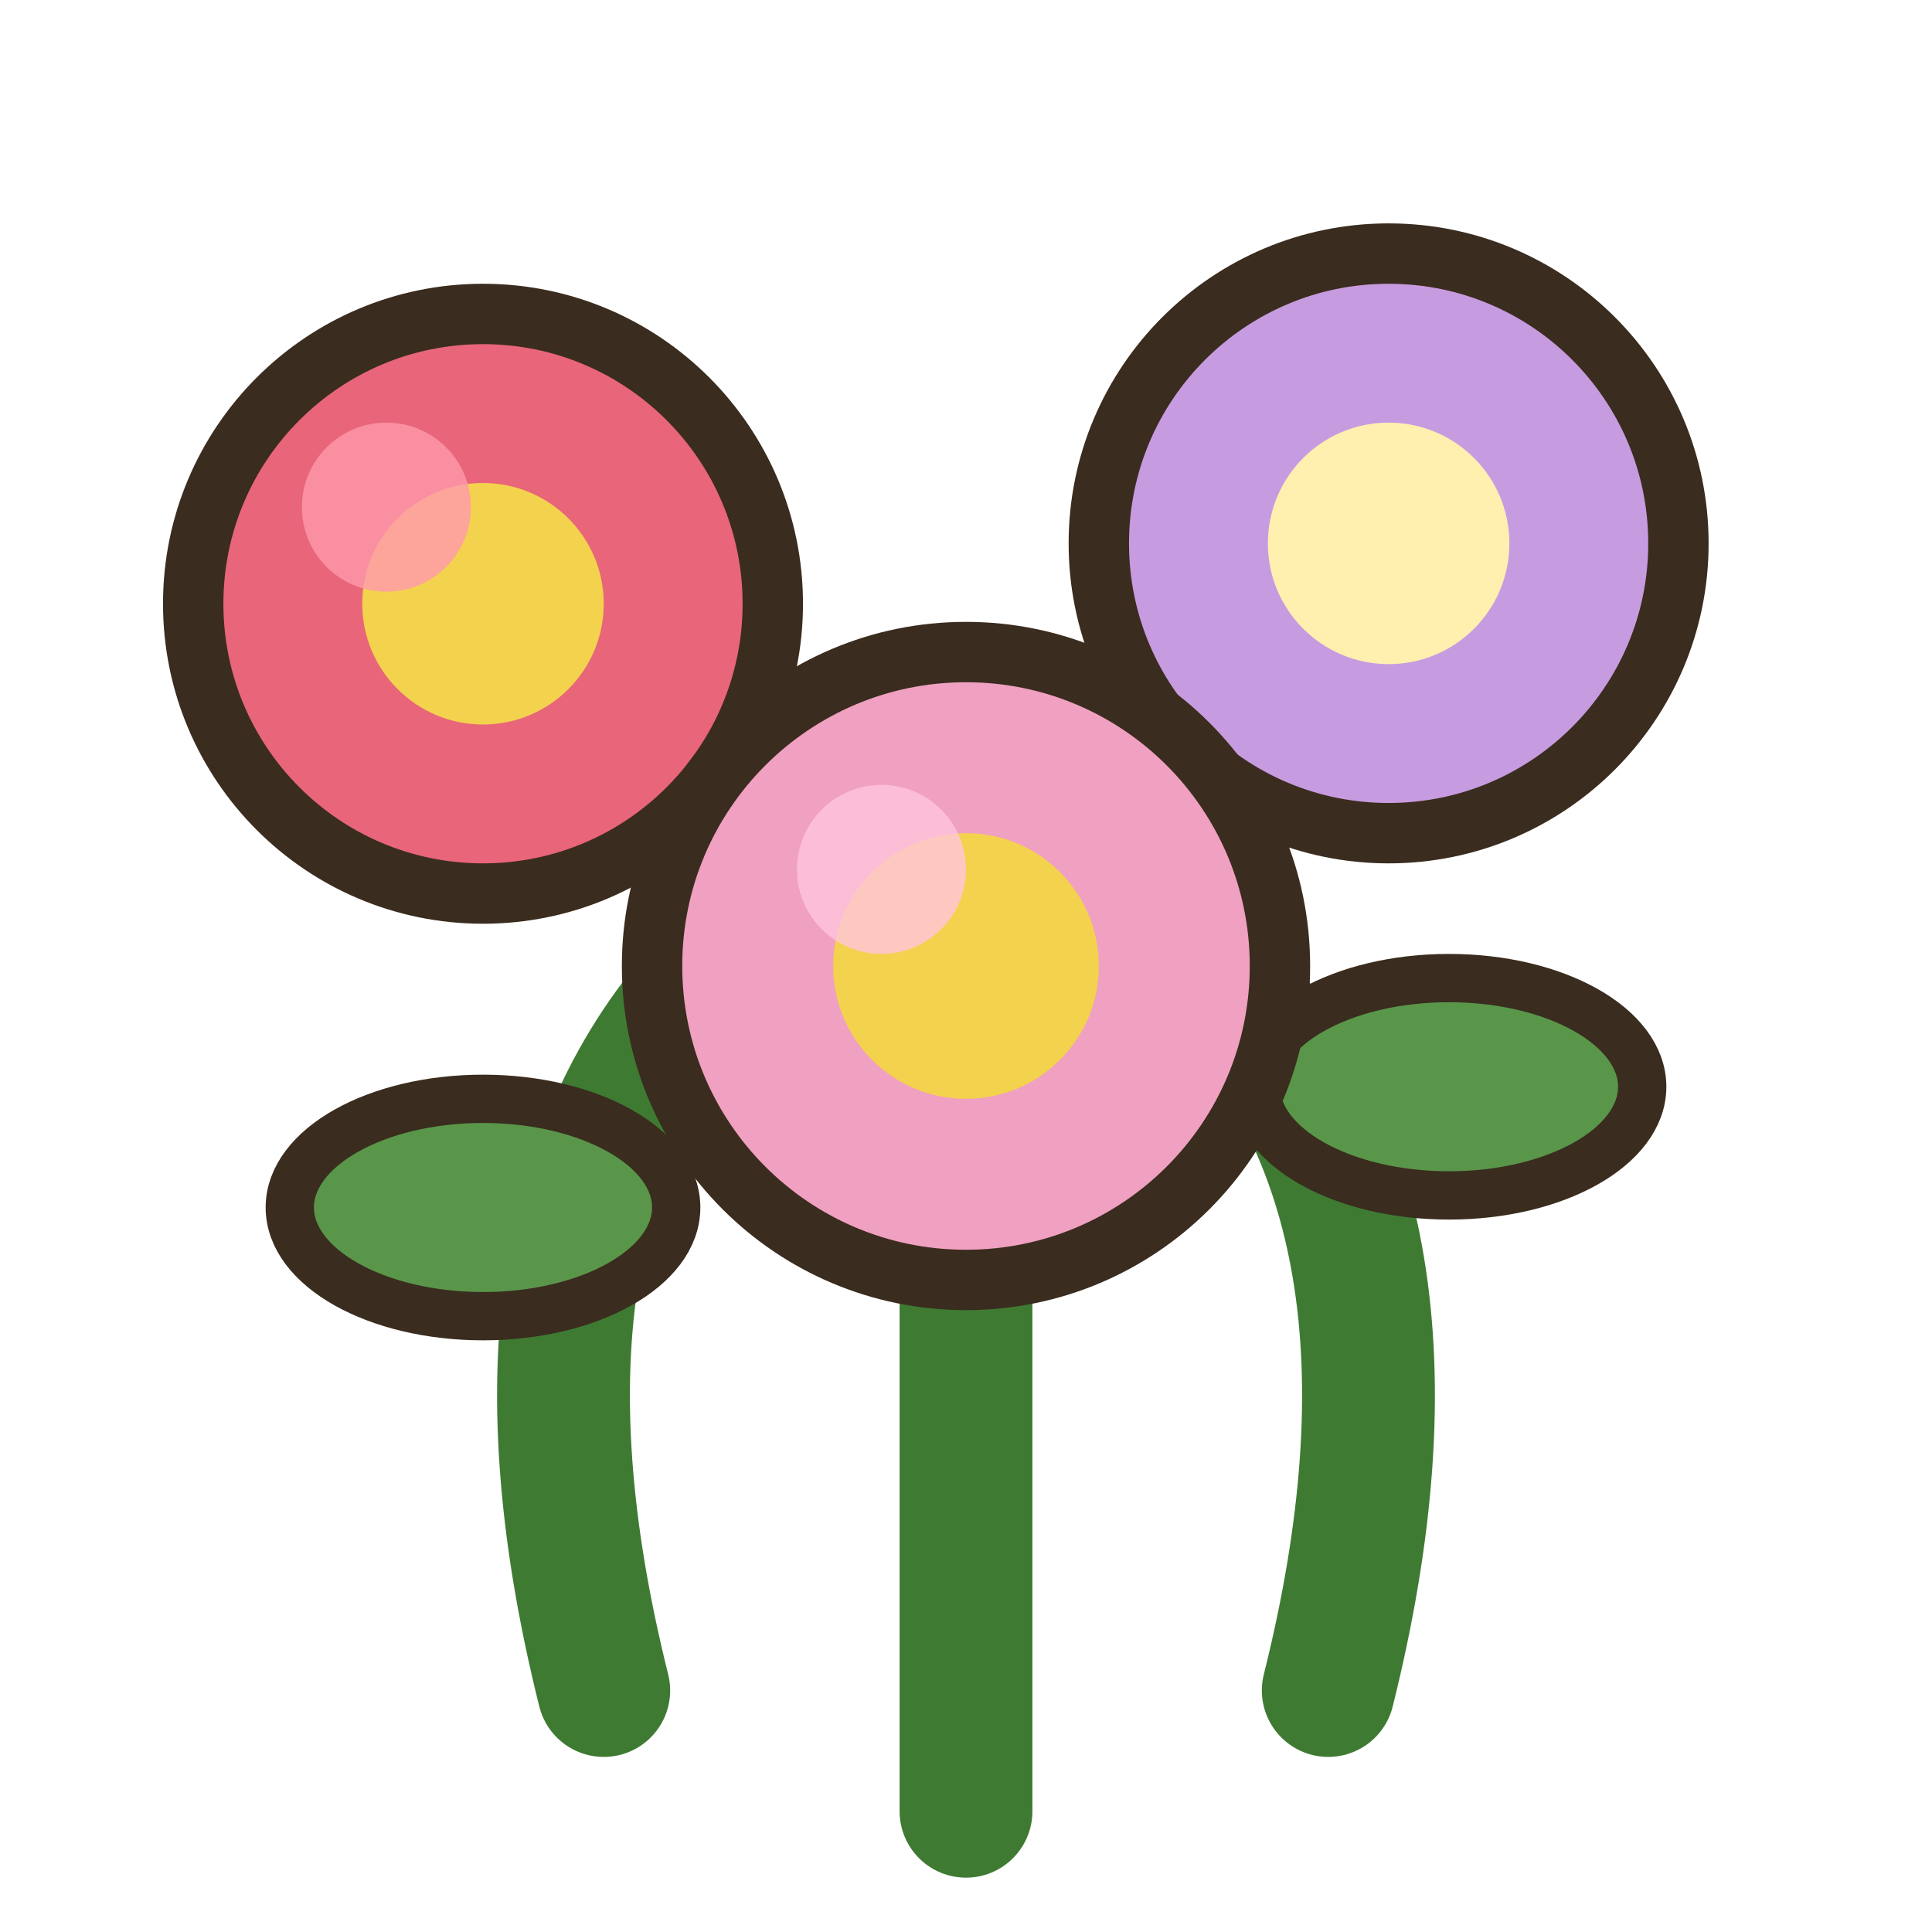
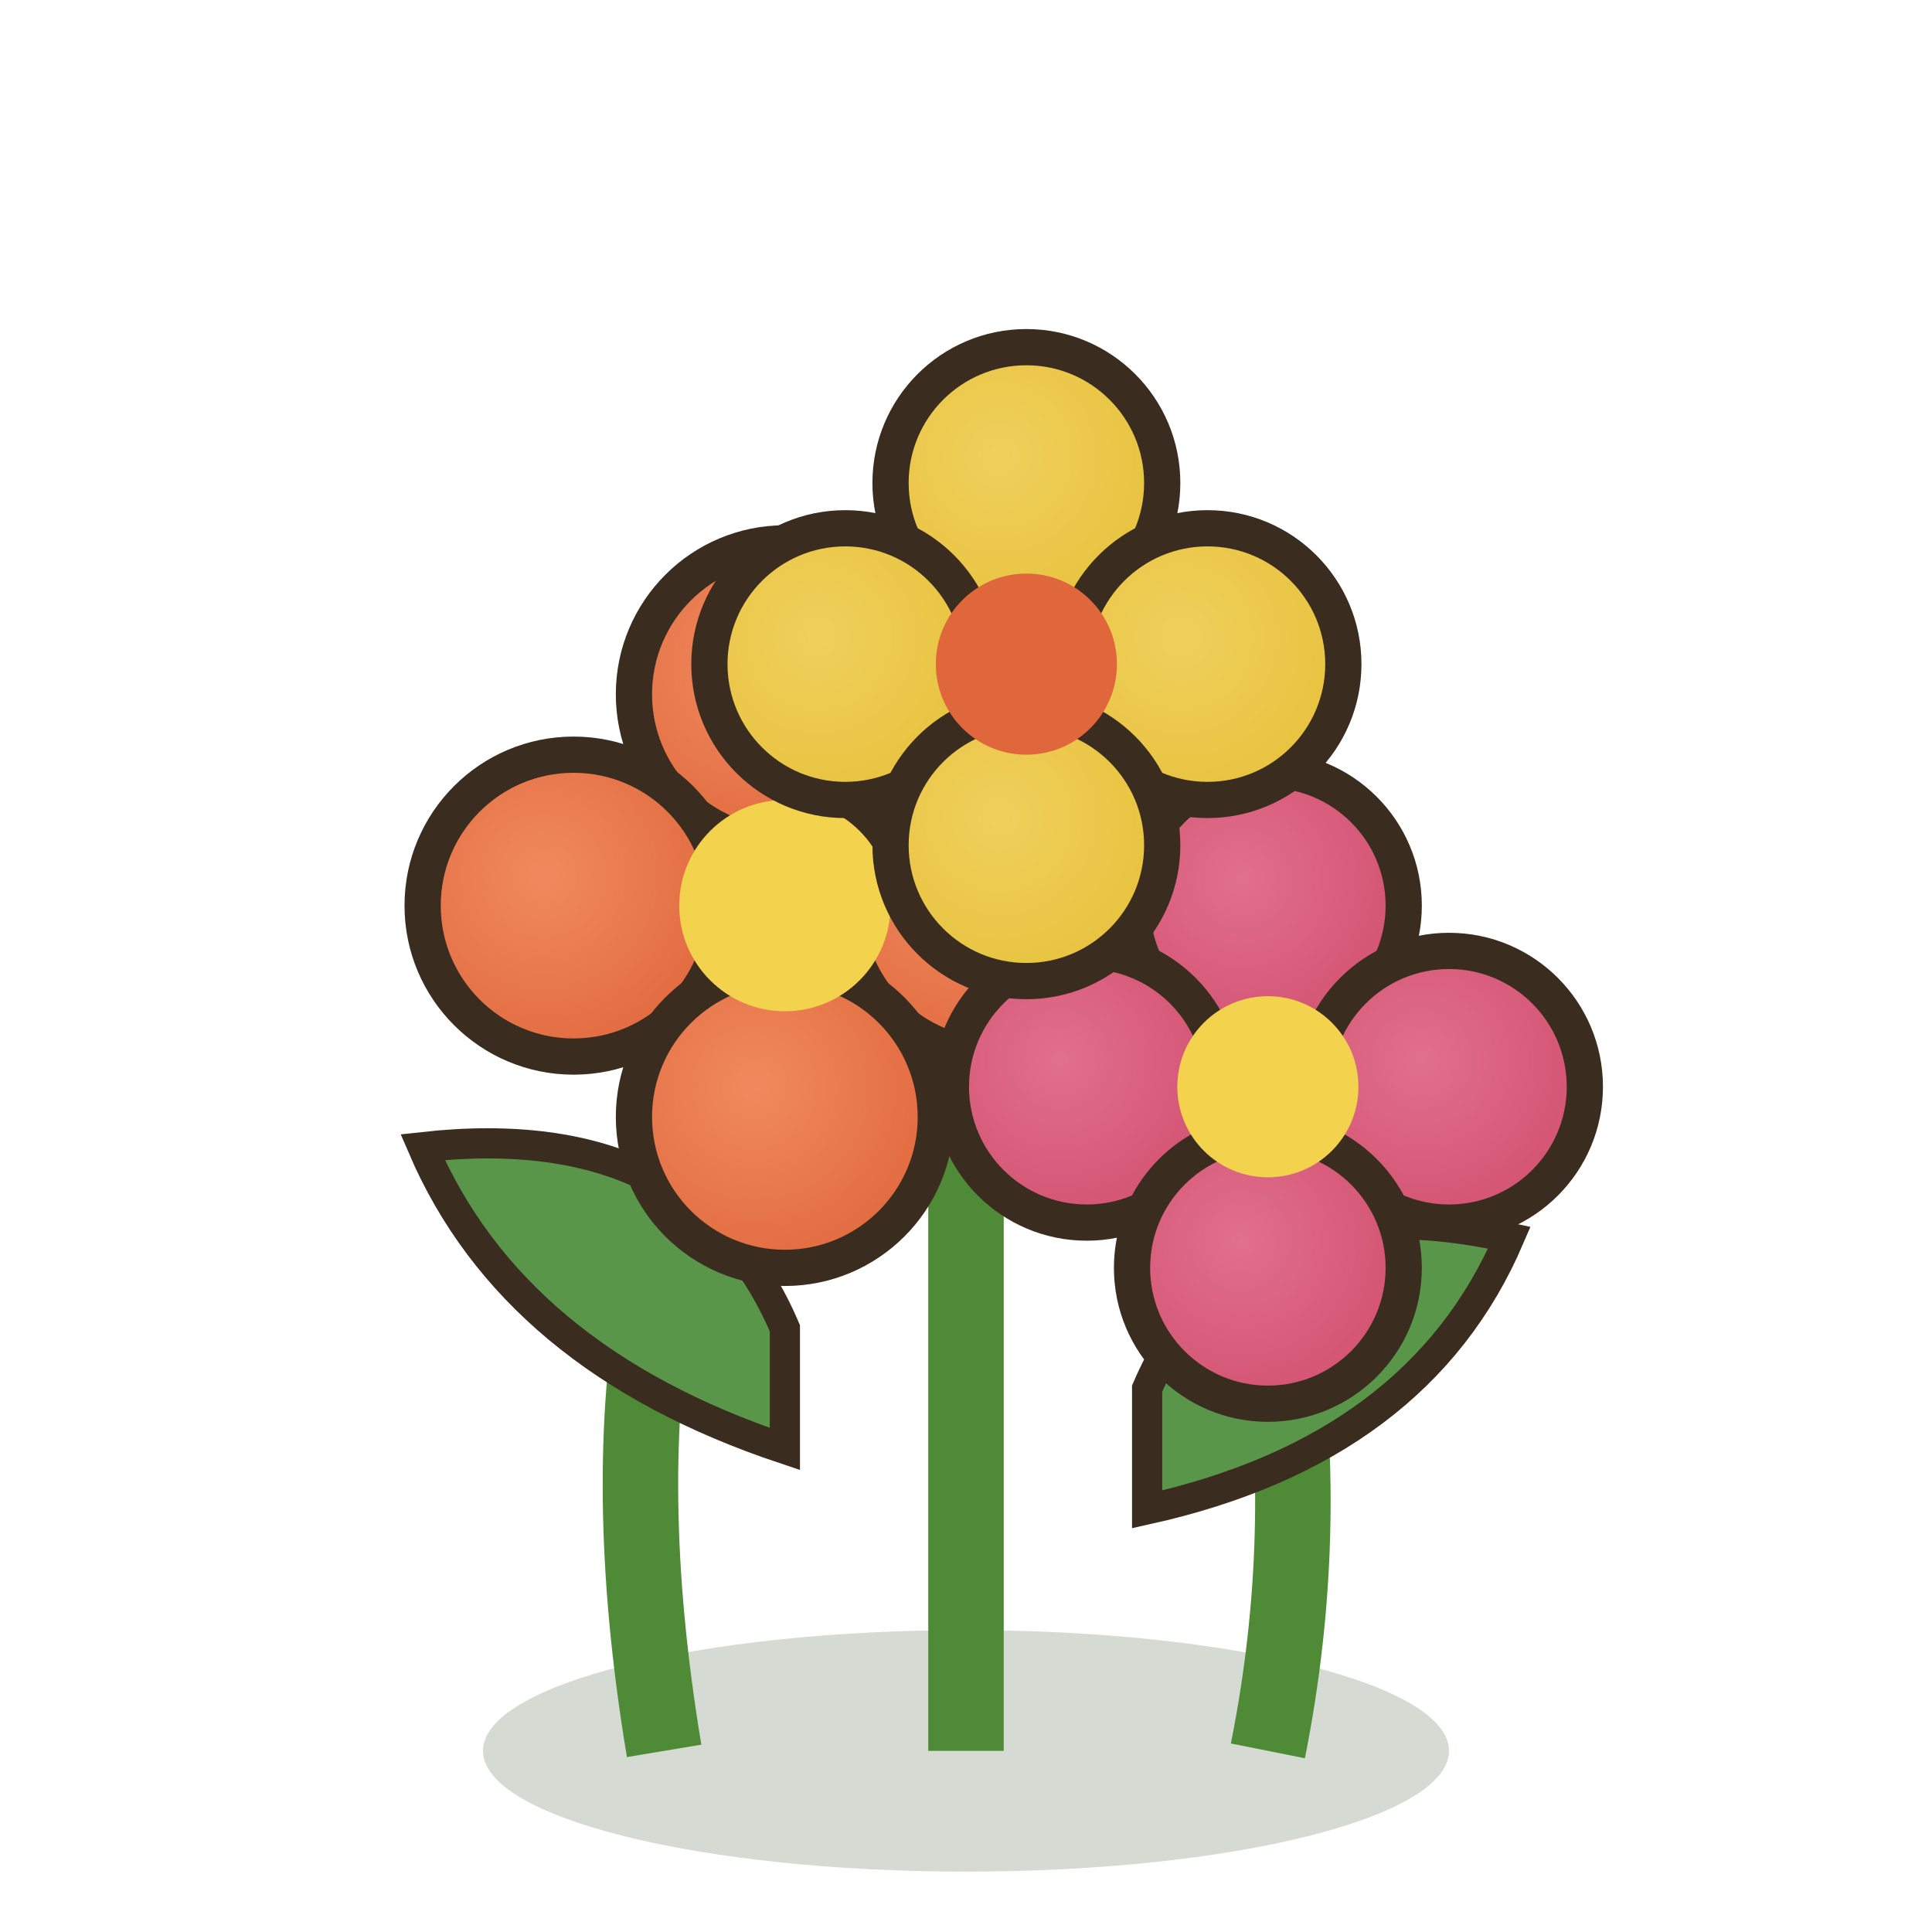
- <svg xmlns="http://www.w3.org/2000/svg" width="16" height="16" viewBox="0 0 16 16">
-   <path d="M5 14 q-1 -4 1 -6" stroke="#3f7a33" stroke-width="1.1" fill="none" stroke-linecap="round" />
-   <path d="M11 14 q1 -4 -1 -6" stroke="#3f7a33" stroke-width="1.1" fill="none" stroke-linecap="round" />
-   <path d="M8 15 V8" stroke="#3f7a33" stroke-width="1.1" fill="none" stroke-linecap="round" />
-   <ellipse cx="4" cy="10" rx="1.6" ry="0.9" fill="#59964a" stroke="#3a2c1e" stroke-width="0.4" />
-   <ellipse cx="12" cy="9" rx="1.6" ry="0.9" fill="#59964a" stroke="#3a2c1e" stroke-width="0.4" />
-   <circle cx="4" cy="5" r="2.4" fill="#e8657a" stroke="#3a2c1e" stroke-width="0.5" />
-   <circle cx="4" cy="5" r="1" fill="#f3d24e" />
-   <circle cx="11.5" cy="4.5" r="2.4" fill="#c79be0" stroke="#3a2c1e" stroke-width="0.5" />
-   <circle cx="11.5" cy="4.5" r="1" fill="#fff0b0" />
-   <circle cx="8" cy="8" r="2.6" fill="#f0a0c0" stroke="#3a2c1e" stroke-width="0.5" />
-   <circle cx="8" cy="8" r="1.1" fill="#f3d24e" />
-   <circle cx="3.2" cy="4.2" r="0.7" fill="#ff9aac" opacity="0.8" />
-   <circle cx="7.3" cy="7.2" r="0.7" fill="#ffc6dc" opacity="0.8" />
+ <svg xmlns="http://www.w3.org/2000/svg" width="64" height="64" viewBox="0 0 64 64">
+   <defs>
+     <radialGradient id="flower_p1" cx="0.4" cy="0.4" r="0.7">
+       <stop offset="0" stop-color="#f08a5e" />
+       <stop offset="1" stop-color="#e0673c" />
+     </radialGradient>
+     <radialGradient id="flower_p2" cx="0.4" cy="0.4" r="0.7">
+       <stop offset="0" stop-color="#f0d05c" />
+       <stop offset="1" stop-color="#e7c13c" />
+     </radialGradient>
+     <radialGradient id="flower_p3" cx="0.4" cy="0.4" r="0.7">
+       <stop offset="0" stop-color="#e0708d" />
+       <stop offset="1" stop-color="#d24f6f" />
+     </radialGradient>
+   </defs>
+   <ellipse cx="32" cy="58" rx="16" ry="4" fill="#2c4a1f" opacity="0.2" />
+   <path d="M22 58 C20 46 22 38 26 32" fill="none" stroke="#4f8a36" stroke-width="2.5" />
+   <path d="M32 58 C32 46 32 38 32 30" fill="none" stroke="#4f8a36" stroke-width="2.5" />
+   <path d="M42 58 C44 48 42 40 40 34" fill="none" stroke="#4f8a36" stroke-width="2.5" />
+   <path d="M26 48 q-9 -3 -12 -10 q9 -1 12 6 z" fill="#59964a" stroke="#3a2c1e" stroke-width="1" />
+   <path d="M38 50 q9 -2 12 -9 q-9 -2 -12 5 z" fill="#59964a" stroke="#3a2c1e" stroke-width="1" />
+   <g stroke="#3a2c1e" stroke-width="1.2">
+     <g transform="translate(26,30)">
+       <circle cx="0" cy="-7" r="5" fill="url(#flower_p1)" />
+       <circle cx="7" cy="0" r="5" fill="url(#flower_p1)" />
+       <circle cx="-7" cy="0" r="5" fill="url(#flower_p1)" />
+       <circle cx="0" cy="7" r="5" fill="url(#flower_p1)" />
+       <circle cx="0" cy="0" r="3.5" fill="#f3d24e" stroke="none" />
+     </g>
+     <g transform="translate(42,36)">
+       <circle cx="0" cy="-6" r="4.5" fill="url(#flower_p3)" />
+       <circle cx="6" cy="0" r="4.5" fill="url(#flower_p3)" />
+       <circle cx="-6" cy="0" r="4.5" fill="url(#flower_p3)" />
+       <circle cx="0" cy="6" r="4.5" fill="url(#flower_p3)" />
+       <circle cx="0" cy="0" r="3" fill="#f3d24e" stroke="none" />
+     </g>
+     <g transform="translate(34,22)">
+       <circle cx="0" cy="-6" r="4.5" fill="url(#flower_p2)" />
+       <circle cx="6" cy="0" r="4.5" fill="url(#flower_p2)" />
+       <circle cx="-6" cy="0" r="4.5" fill="url(#flower_p2)" />
+       <circle cx="0" cy="6" r="4.5" fill="url(#flower_p2)" />
+       <circle cx="0" cy="0" r="3" fill="#e0673c" stroke="none" />
+     </g>
+   </g>
</svg>
